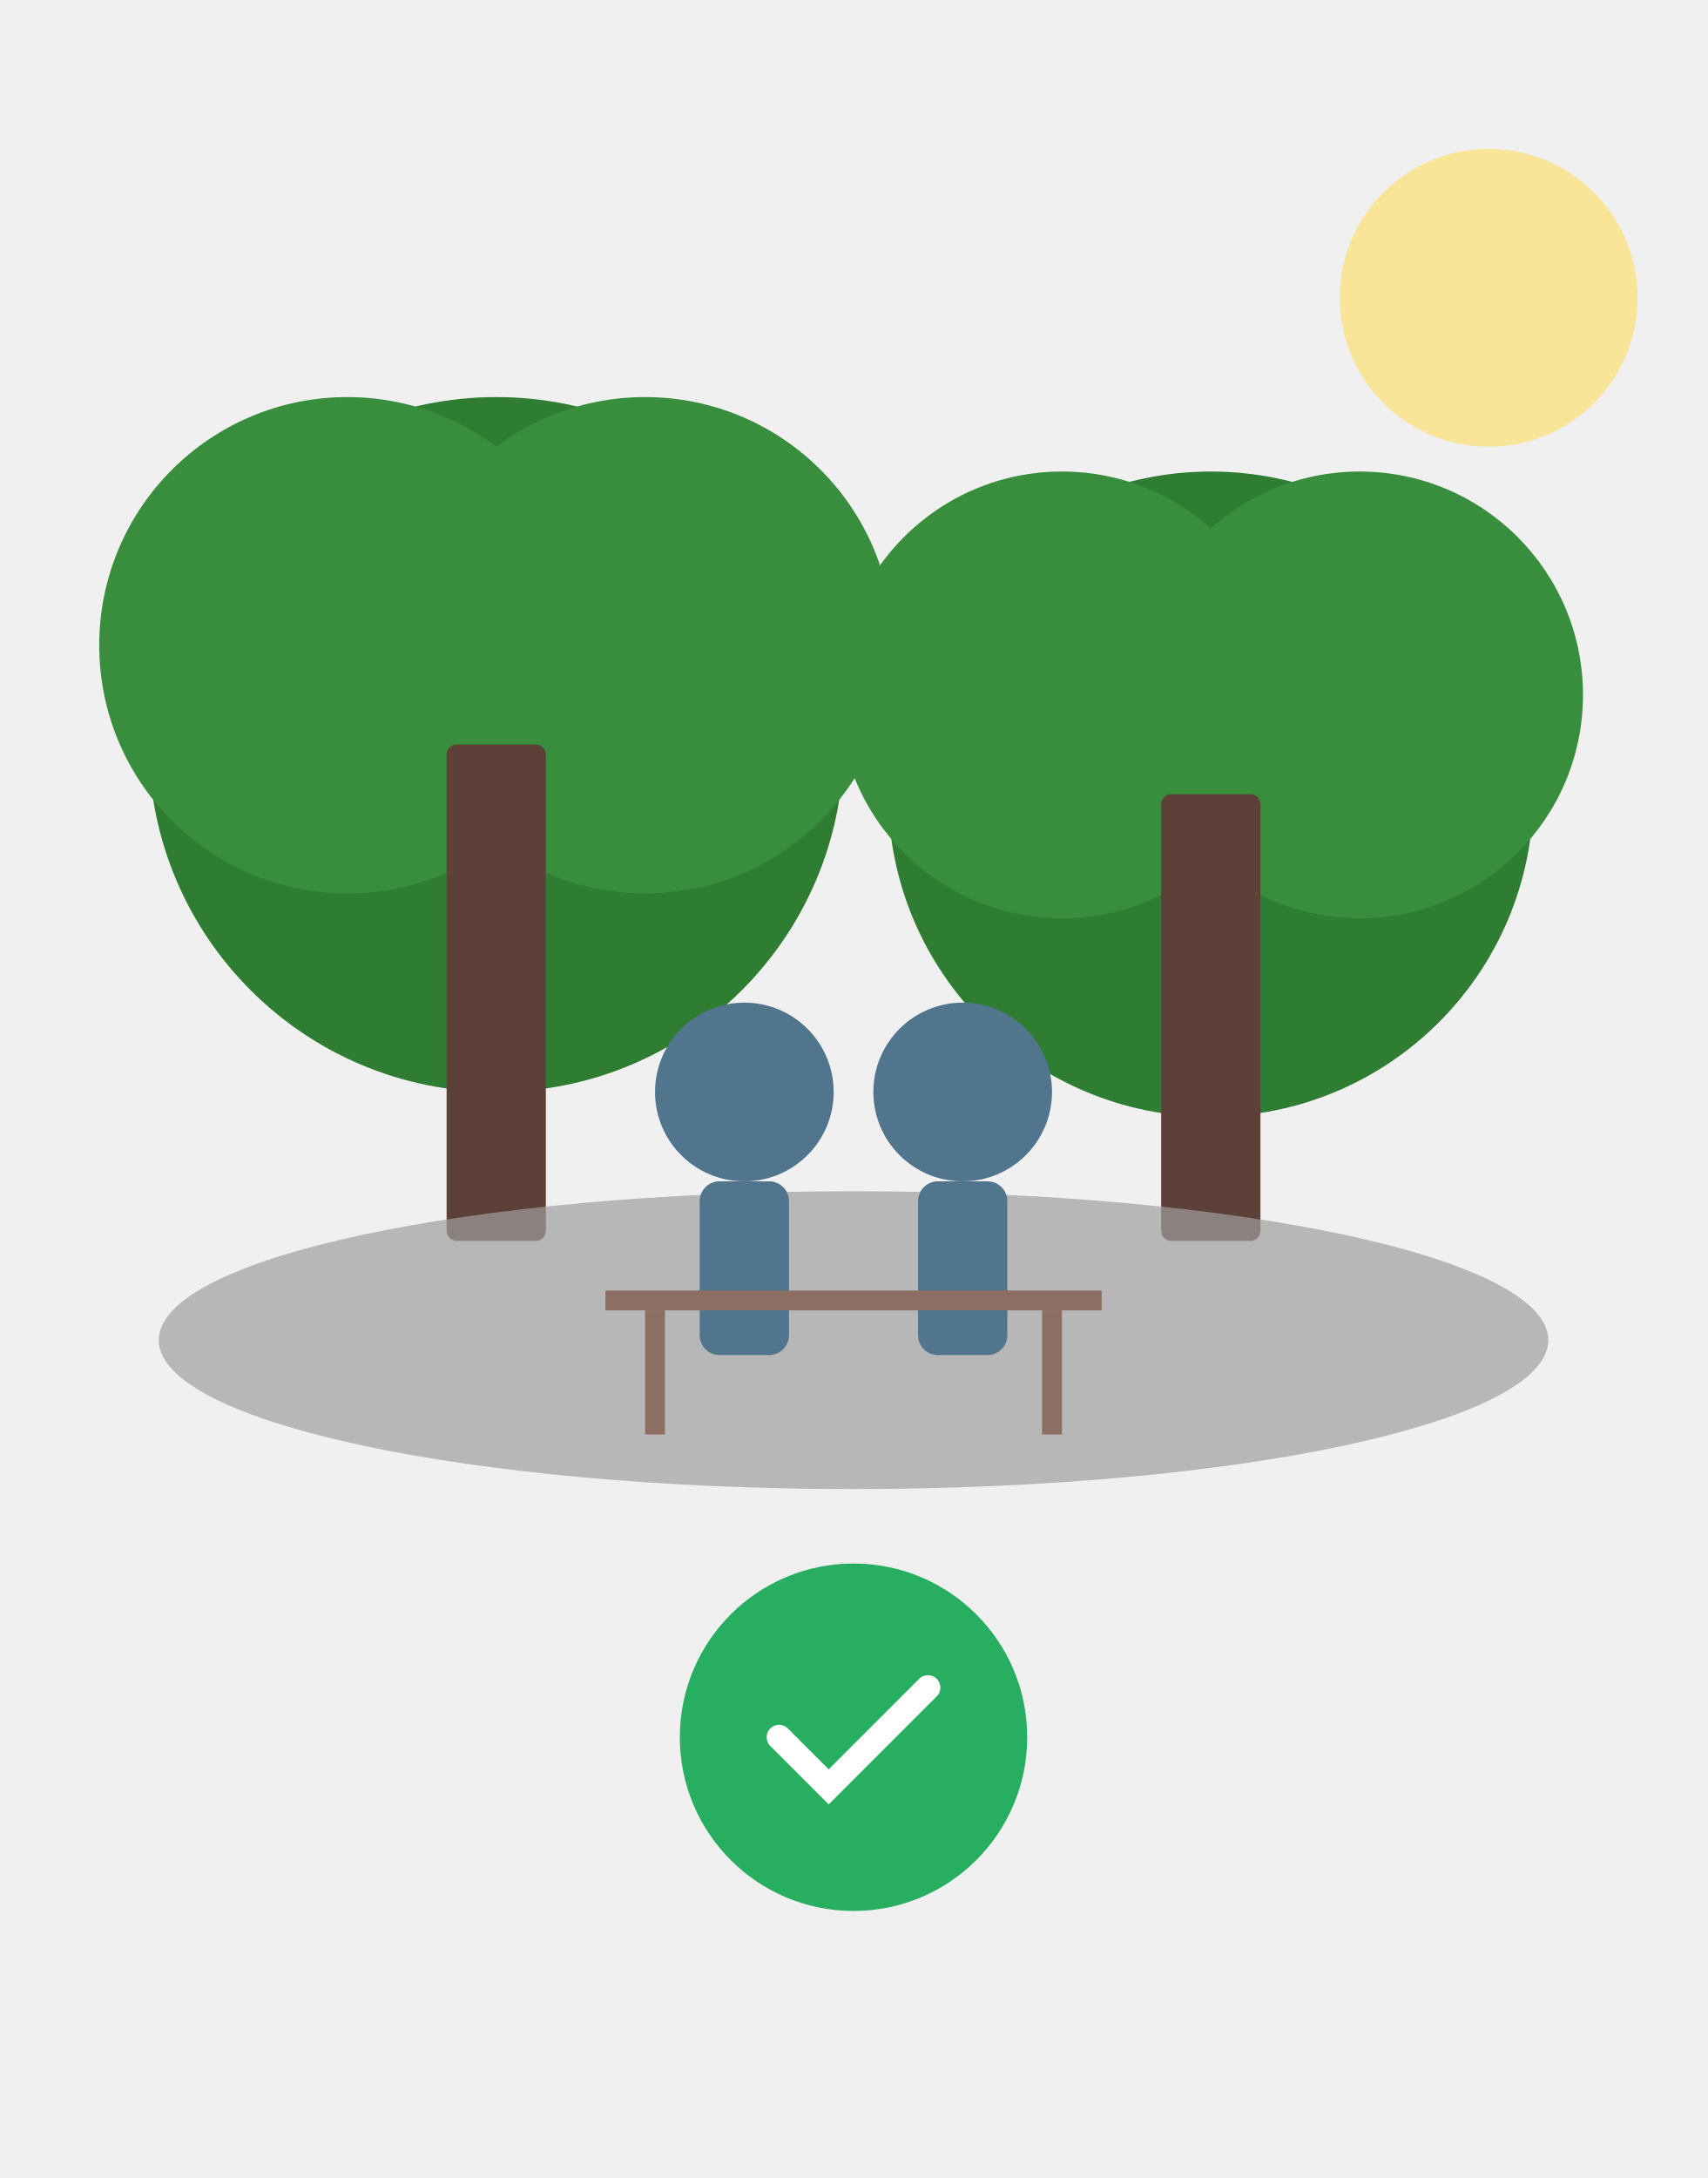
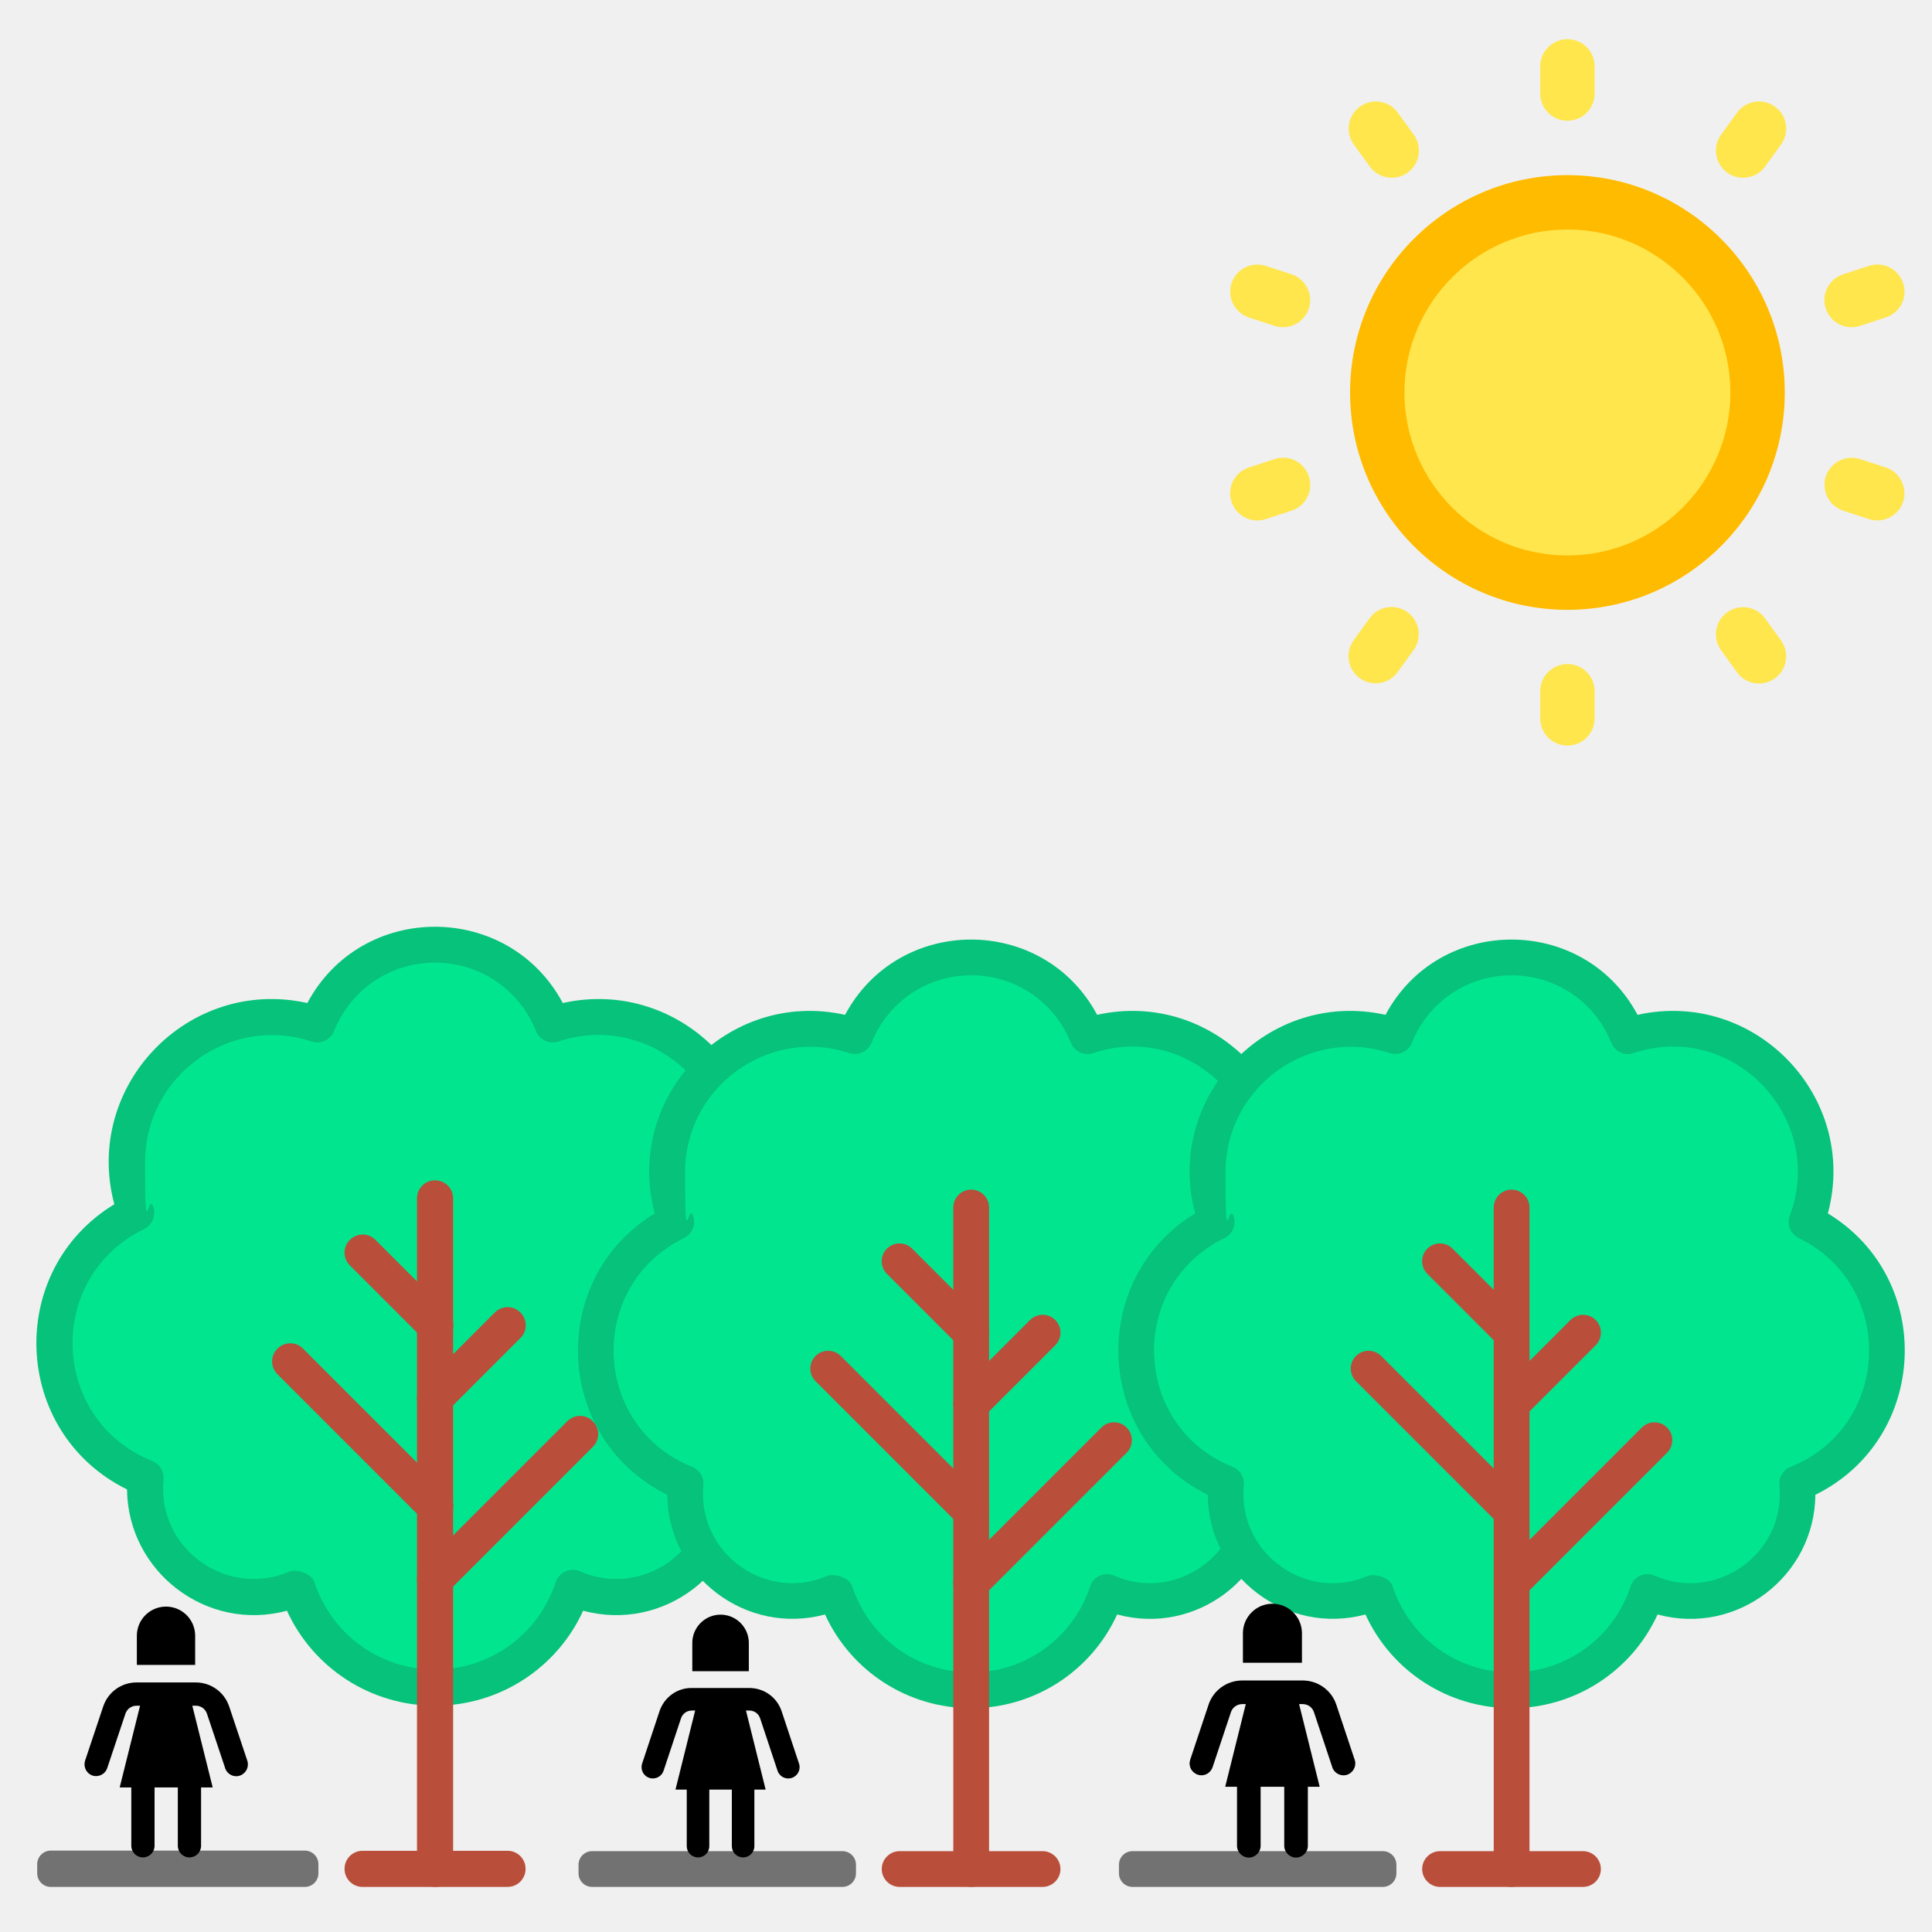
- <svg xmlns="http://www.w3.org/2000/svg" id="shade4" viewBox="0 0 344.1 438.8">
-   <circle cx="300" cy="60" r="30" fill="#ffd93d" opacity="0.5" />
+ <svg xmlns="http://www.w3.org/2000/svg" id="Calque_1" viewBox="0 0 1080 1080">
+   <circle cx="876.2" cy="219.4" r="106.3" fill="#ffe64d" />
+   <path d="M876.2,340.9c-67,0-121.5-54.5-121.5-121.5s54.5-121.5,121.5-121.5,121.5,54.5,121.5,121.5-54.5,121.5-121.5,121.5h0Zm0-212.6c-50.3,0-91.1,40.9-91.1,91.1s40.9,91.1,91.1,91.1,91.1-40.9,91.1-91.1-40.9-91.1-91.1-91.1Z" fill="#fb0" />
  <g>
-     <circle cx="100" cy="150" r="70" fill="#2e7d32" />
-     <circle cx="70" cy="130" r="50" fill="#388e3c" />
-     <circle cx="130" cy="130" r="50" fill="#388e3c" />
-     <rect x="90" y="150" width="20" height="100" fill="#5d4037" rx="2" />
-     <circle cx="244" cy="160" r="65" fill="#2e7d32" />
-     <circle cx="214" cy="140" r="45" fill="#388e3c" />
-     <circle cx="274" cy="140" r="45" fill="#388e3c" />
-     <rect x="234" y="160" width="20" height="90" fill="#5d4037" rx="2" />
+     <path d="M876.2,67.5c-8.4,0-15.2-6.8-15.2-15.2v-15.2c0-8.4,6.8-15.2,15.2-15.2s15.2,6.8,15.2,15.2v15.2c0,8.4-6.8,15.2-15.2,15.2Z" fill="#ffe64d" />
+     <path d="M765.7,93.1l-8.9-12.3c-4.9-6.8-3.4-16.3,3.4-21.2,6.8-4.9,16.3-3.4,21.2,3.4l8.9,12.3c4.9,6.8,3.4,16.3-3.4,21.2-6.8,4.9-16.3,3.4-21.2-3.4Z" fill="#ffe64d" />
+     <path d="M712.6,182.2l-14.4-4.7c-8-2.6-12.3-11.2-9.8-19.1,2.6-8,11.2-12.3,19.1-9.8l14.4,4.7c8,2.6,12.3,11.2,9.8,19.1-2.6,7.9-11.1,12.4-19.1,9.8Z" fill="#ffe64d" />
+     <path d="M688.4,280.4c-2.6-8,1.8-16.5,9.8-19.1l14.4-4.7c8-2.6,16.5,1.8,19.1,9.8,2.6,8-1.8,16.5-9.8,19.1l-14.4,4.7c-8,2.6-16.5-1.8-19.1-9.8h0Z" fill="#ffe64d" />
+     <path d="M760.1,379.1c-6.8-4.9-8.3-14.4-3.4-21.2l8.9-12.3c4.9-6.8,14.4-8.3,21.2-3.4,6.8,4.9,8.3,14.4,3.4,21.2l-8.9,12.3c-4.9,6.8-14.4,8.3-21.2,3.4Z" fill="#ffe64d" />
+     <path d="M876.2,416.8c-8.4,0-15.2-6.8-15.2-15.2v-15.2c0-8.4,6.8-15.2,15.2-15.2s15.2,6.8,15.2,15.2v15.2c0,8.4-6.8,15.2-15.2,15.2Z" fill="#ffe64d" />
+     <path d="M971,375.8l-8.9-12.3c-4.9-6.8-3.4-16.3,3.4-21.2,6.8-4.9,16.3-3.4,21.2,3.4l8.9,12.3c4.9,6.8,3.4,16.3-3.4,21.2-6.7,4.9-16.3,3.5-21.2-3.4Z" fill="#ffe64d" />
+     <path d="M1044.8,290.2l-14.4-4.7c-8-2.6-12.3-11.2-9.8-19.1,2.6-8,11.2-12.3,19.1-9.8l14.4,4.7c8,2.6,12.3,11.2,9.8,19.1-2.6,7.9-11.1,12.4-19.1,9.8Z" fill="#ffe64d" />
+     <path d="M1020.6,172.4c-2.6-8,1.8-16.5,9.8-19.1l14.4-4.7c8-2.6,16.5,1.8,19.1,9.8,2.6,8-1.8,16.5-9.8,19.1l-14.4,4.7c-8,2.6-16.5-1.8-19.1-9.8Z" fill="#ffe64d" />
+     <path d="M965.5,96.5c-6.8-4.9-8.3-14.4-3.4-21.2l8.9-12.3c4.9-6.8,14.4-8.3,21.2-3.4,6.8,4.9,8.3,14.4,3.4,21.2l-8.9,12.3c-4.9,6.8-14.4,8.3-21.2,3.4Z" fill="#ffe64d" />
  </g>
-   <ellipse cx="172" cy="270" rx="140" ry="30" fill="#9e9e9e" opacity="0.7" />
-   <g fill="#50758d">
-     <circle cx="150" cy="220" r="18" />
-     <rect x="141" y="238" width="18" height="35" rx="4" />
-     <circle cx="194" cy="220" r="18" />
-     <rect x="185" y="238" width="18" height="35" rx="4" />
+   <g>
+     <path d="M243.2,943.4c-35.9,0-66.3-23.4-77-55.7-41.8,18.3-89.1-14.7-84.8-61.5-29.8-12-50.9-41.1-50.9-75.2s18.6-59.8,45.6-72.9c-19.7-52.9,19.3-109.4,75.9-109.4s17.4,1.4,25.3,4.1c10.5-26.1,36-44.6,65.8-44.6s55.4,18.5,65.8,44.6c52-17.2,106.4,21.5,106.4,77s-1.8,19.5-5.1,28.4c27,13.1,45.6,40.8,45.6,72.9s-21.1,63.3-50.9,75.2c4.3,46.9-43,79.8-84.8,61.5-10.6,32.4-41.1,55.7-77,55.7h0Z" fill="#01e68e" />
+     <path d="M243.2,953.5c-36,0-68.1-21-82.8-53.1-44.8,12.1-88.9-21.7-89.4-67.8-64.4-31.8-68.1-122.3-7.1-159.4-17.6-66.1,41.4-127.3,107.9-112.5,30.4-56.9,112.4-56.8,142.8,0,66.5-14.8,125.5,46.4,107.9,112.5,61.1,37.2,57.2,127.7-7.1,159.4-.4,46.2-44.6,79.9-89.4,67.8-14.7,32.1-46.8,53.1-82.8,53.1h0Zm-67.4-69c9.6,29.2,36.7,48.8,67.4,48.8s57.8-19.6,67.4-48.8c1.9-5.7,8.2-8.5,13.7-6.1,35.1,15.3,74.3-12.6,70.7-51.3-.4-4.5,2.1-8.7,6.3-10.4,57.1-22.9,60-102.7,4.6-129.6-4.7-2.3-6.9-7.8-5.1-12.7,20.7-55.2-31.9-110.8-88.6-92.2-5.1,1.7-10.6-.9-12.6-5.9-9.3-23.2-31.4-38.2-56.4-38.2s-47.1,15-56.4,38.2c-2,5-7.5,7.5-12.6,5.9-45.8-15.1-93.1,19.2-93.1,67.4s1.5,16.9,4.5,24.8c1.8,4.9-.4,10.4-5.1,12.7-55.5,27-52.4,106.8,4.6,129.6,4.2,1.7,6.7,5.9,6.3,10.4-3.7,38.8,35.7,66.6,70.7,51.3,2.6-1.1,11.8,.4,13.7,6.1h0Z" fill="#06c27a" />
+     <path d="M243.2,1054.8c-5.6,0-10.1-4.5-10.1-10.1v-374.8c0-5.6,4.5-10.1,10.1-10.1s10.1,4.5,10.1,10.1v374.8c0,5.6-4.5,10.1-10.1,10.1h0Z" fill="#b94e3b" />
+     <path d="M236.1,889.8c-4-4-4-10.4,0-14.3l81-81c4-4,10.4-4,14.3,0,4,4,4,10.4,0,14.3l-81,81c-4,4-10.4,4-14.3,0Z" fill="#b94e3b" />
+     <path d="M236.1,788.5c-4-4-4-10.4,0-14.3l40.5-40.5c4-4,10.4-4,14.3,0,4,4,4,10.4,0,14.3l-40.5,40.5c-4,4-10.4,4-14.3,0Z" fill="#b94e3b" />
+     <path d="M236.1,849.2l-81-81c-4-4-4-10.4,0-14.3,4-4,10.4-4,14.3,0l81,81c4,4,4,10.4,0,14.3-4,4-10.4,4-14.3,0h0Z" fill="#b94e3b" />
+     <path d="M236.1,747.9l-40.5-40.5c-4-4-4-10.4,0-14.3,4-4,10.4-4,14.3,0l40.5,40.5c4,4,4,10.4,0,14.3-4,4-10.4,4-14.3,0Z" fill="#b94e3b" />
+     <path d="M283.7,1054.8h-81c-5.6,0-10.1-4.5-10.1-10.1s4.5-10.1,10.1-10.1h81c5.6,0,10.1,4.5,10.1,10.1,0,5.6-4.5,10.1-10.1,10.1Z" fill="#b94e3b" />
+     <rect x="20.8" y="1034.5" width="157.2" height="20.3" rx="7.6" ry="7.6" fill="#727272" />
  </g>
-   <rect x="122" y="260" width="100" height="4" fill="#8d6e63" />
-   <rect x="130" y="264" width="4" height="25" fill="#8d6e63" />
-   <rect x="210" y="264" width="4" height="25" fill="#8d6e63" />
-   <circle cx="172" cy="350" r="35" fill="#27ae60" />
-   <path d="M157,350 L167,360 L187,340" fill="none" stroke="#fff" stroke-width="5" stroke-linecap="round" />
+   <g>
+     <path d="M542.9,944.9c-35.4,0-65.4-23.1-75.9-55-41.3,18-87.9-14.5-83.7-60.7-29.4-11.8-50.2-40.6-50.2-74.2s18.4-59,45-71.9c-19.4-52.2,19.1-108,74.9-108s17.1,1.4,25,4c10.3-25.8,35.5-44,65-44s54.6,18.2,65,44c51.3-17,104.9,21.2,104.9,75.9s-1.8,19.3-5.1,28c26.6,13,45,40.3,45,71.9s-20.8,62.4-50.2,74.2c4.2,46.2-42.4,78.7-83.7,60.7-10.5,31.9-40.5,55-75.9,55h0Z" fill="#01e68e" />
+     <path d="M542.9,954.9c-35.5,0-67.2-20.7-81.7-52.4-44.2,11.9-87.8-21.4-88.2-66.9-63.5-31.4-67.1-120.7-7-157.3-17.4-65.2,40.8-125.6,106.4-111,30-56.1,110.9-56.1,140.9,0,65.6-14.6,123.8,45.8,106.4,111,60.3,36.7,56.4,126-7,157.3-.4,45.6-44,78.9-88.2,66.9-14.5,31.7-46.2,52.4-81.7,52.4h0Zm-66.5-68.1c9.5,28.8,36.2,48.1,66.5,48.1s57-19.3,66.5-48.1c1.8-5.6,8.1-8.4,13.5-6,34.6,15.1,73.3-12.4,69.7-50.6-.4-4.4,2.1-8.6,6.2-10.2,56.3-22.5,59.2-101.3,4.6-127.9-4.6-2.3-6.8-7.7-5-12.5,20.4-54.5-31.5-109.4-87.4-90.9-5,1.7-10.4-.9-12.4-5.8-9.2-22.9-31-37.7-55.7-37.7s-46.5,14.8-55.7,37.7c-2,4.9-7.4,7.4-12.4,5.8-45.2-14.9-91.8,19-91.8,66.4s1.5,16.7,4.4,24.5c1.8,4.8-.4,10.2-5,12.5-54.7,26.6-51.7,105.4,4.6,127.9,4.1,1.6,6.6,5.8,6.2,10.2-3.6,38.3,35.2,65.7,69.7,50.6,2.5-1.1,11.7,.4,13.5,6h0Z" fill="#06c27a" />
+     <path d="M542.9,1054.8c-5.5,0-10-4.5-10-10v-369.8c0-5.5,4.5-10,10-10s10,4.5,10,10v369.8c0,5.5-4.5,10-10,10h0Z" fill="#b94e3b" />
+     <path d="M535.8,892c-3.9-3.9-3.9-10.2,0-14.1l79.9-79.9c3.9-3.9,10.2-3.9,14.1,0,3.9,3.9,3.9,10.2,0,14.1l-79.9,79.9c-3.9,3.9-10.2,3.9-14.1,0Z" fill="#b94e3b" />
+     <path d="M535.8,792c-3.9-3.9-3.9-10.2,0-14.1l40-40c3.9-3.9,10.2-3.9,14.1,0,3.9,3.9,3.9,10.2,0,14.1l-40,40c-3.9,3.9-10.2,3.9-14.1,0Z" fill="#b94e3b" />
+     <path d="M535.8,852l-79.9-79.9c-3.9-3.9-3.9-10.2,0-14.1,3.9-3.9,10.2-3.9,14.1,0l79.9,79.9c3.9,3.9,3.9,10.2,0,14.1-3.9,3.9-10.2,3.9-14.1,0h0Z" fill="#b94e3b" />
+     <path d="M535.8,752.1l-40-40c-3.9-3.9-3.9-10.2,0-14.1,3.9-3.9,10.2-3.9,14.1,0l40,40c3.9,3.9,3.9,10.2,0,14.1-3.9,3.9-10.2,3.9-14.1,0Z" fill="#b94e3b" />
+     <path d="M582.8,1054.8h-79.9c-5.5,0-10-4.5-10-10s4.5-10,10-10h79.9c5.5,0,10,4.5,10,10,0,5.5-4.5,10-10,10Z" fill="#b94e3b" />
+     <rect x="323.4" y="1034.8" width="155.1" height="20" rx="7.6" ry="7.6" fill="#727272" />
+   </g>
+   <g>
+     <path d="M845,944.9c-35.4,0-65.4-23.1-75.9-55-41.3,18-87.9-14.5-83.7-60.7-29.4-11.8-50.2-40.6-50.2-74.2s18.4-59,45-71.9c-19.4-52.2,19.1-108,74.9-108s17.1,1.4,25,4c10.3-25.8,35.5-44,65-44s54.6,18.2,65,44c51.3-17,104.9,21.2,104.9,75.9s-1.8,19.3-5.1,28c26.6,13,45,40.3,45,71.9s-20.8,62.4-50.2,74.2c4.2,46.2-42.4,78.7-83.7,60.7-10.5,31.9-40.5,55-75.9,55h0Z" fill="#01e68e" />
+     <path d="M845,954.9c-35.5,0-67.2-20.7-81.7-52.4-44.2,11.9-87.8-21.4-88.2-66.9-63.5-31.4-67.1-120.7-7-157.3-17.4-65.2,40.8-125.6,106.4-111,30-56.1,110.9-56.1,140.9,0,65.6-14.6,123.8,45.8,106.4,111,60.3,36.7,56.4,126-7,157.3-.4,45.6-44,78.9-88.2,66.9-14.5,31.7-46.2,52.4-81.7,52.4h0Zm-66.5-68.1c9.5,28.8,36.2,48.1,66.5,48.1s57-19.3,66.5-48.1c1.8-5.6,8.1-8.4,13.5-6,34.6,15.1,73.3-12.4,69.7-50.6-.4-4.4,2.1-8.6,6.2-10.2,56.3-22.5,59.2-101.3,4.6-127.9-4.6-2.3-6.8-7.7-5-12.5,20.4-54.5-31.5-109.4-87.4-90.9-5,1.7-10.4-.9-12.4-5.8-9.2-22.9-31-37.7-55.7-37.7s-46.5,14.8-55.7,37.7c-2,4.9-7.4,7.4-12.4,5.8-45.2-14.9-91.8,19-91.8,66.4s1.5,16.7,4.4,24.5c1.8,4.8-.4,10.2-5,12.5-54.7,26.6-51.7,105.4,4.6,127.9,4.1,1.6,6.6,5.8,6.2,10.2-3.6,38.3,35.2,65.7,69.7,50.6,2.5-1.1,11.7,.4,13.5,6h0Z" fill="#06c27a" />
+     <path d="M845,1054.8c-5.5,0-10-4.5-10-10v-369.8c0-5.5,4.5-10,10-10s10,4.5,10,10v369.8c0,5.5-4.5,10-10,10h0Z" fill="#b94e3b" />
+     <path d="M837.9,892c-3.9-3.9-3.9-10.2,0-14.1l79.9-79.9c3.9-3.9,10.2-3.9,14.1,0,3.9,3.9,3.9,10.2,0,14.1l-79.9,79.9c-3.9,3.9-10.2,3.9-14.1,0Z" fill="#b94e3b" />
+     <path d="M837.9,792c-3.9-3.9-3.9-10.2,0-14.1l40-40c3.9-3.9,10.2-3.9,14.1,0,3.9,3.9,3.9,10.2,0,14.1l-40,40c-3.9,3.9-10.2,3.9-14.1,0Z" fill="#b94e3b" />
+     <path d="M837.9,852l-79.9-79.9c-3.9-3.9-3.9-10.2,0-14.1,3.9-3.9,10.2-3.9,14.1,0l79.9,79.9c3.9,3.9,3.9,10.2,0,14.1-3.9,3.9-10.2,3.9-14.1,0h0Z" fill="#b94e3b" />
+     <path d="M837.9,752.1l-40-40c-3.9-3.9-3.9-10.2,0-14.1,3.9-3.9,10.2-3.9,14.1,0l40,40c3.9,3.9,3.9,10.2,0,14.1-3.9,3.9-10.2,3.9-14.1,0Z" fill="#b94e3b" />
+     <path d="M884.9,1054.8h-79.9c-5.5,0-10-4.5-10-10s4.5-10,10-10h79.9c5.5,0,10,4.5,10,10,0,5.5-4.5,10-10,10Z" fill="#b94e3b" />
+     <rect x="625.5" y="1034.8" width="155.1" height="20" rx="7.6" ry="7.6" fill="#727272" />
+   </g>
+   <path d="M76.1,940.5h33.4c8.4,0,15.9,5.4,18.6,13.4l10.1,30.2c1.2,3.4-.5,7.1-3.9,8.4s-7.1-.5-8.4-3.9c0-.1,0-.2-.1-.4l-10.1-30.2c-.9-2.7-3.4-4.5-6.2-4.5h-2l11.4,45.7h-6.5v32.6c0,3.6-2.9,6.5-6.5,6.5s-6.5-2.9-6.5-6.5v-32.6h-13v32.6c0,3.6-2.9,6.5-6.5,6.5s-6.5-2.9-6.5-6.5v-32.6h-6.5l11.4-45.7h-2c-2.8,0-5.3,1.8-6.2,4.5l-10.1,30.2c-1,3.4-4.7,5.4-8.1,4.4-3.4-1-5.4-4.7-4.4-8.1,0-.1,0-.2,.1-.4l10.1-30.2c2.7-8,10.1-13.4,18.6-13.4h0Zm16.7-42.4c-9,0-16.3,7.3-16.3,16.3v16.3h32.6v-16.3c0-9-7.3-16.3-16.3-16.3Z" />
+   <path d="M386.6,943.6h32.3c8.2,0,15.4,5.2,18,12.9l9.7,29.2c1.2,3.3-.5,6.9-3.8,8.1s-6.9-.5-8.1-3.8c0-.1,0-.2-.1-.3l-9.7-29.2c-.9-2.6-3.3-4.3-6-4.3h-1.9l11,44.2h-6.3v31.6c0,3.5-2.8,6.3-6.3,6.3s-6.3-2.8-6.3-6.3v-31.6h-12.6v31.6c0,3.5-2.8,6.3-6.3,6.3s-6.3-2.8-6.3-6.3v-31.6h-6.3l11-44.2h-1.9c-2.7,0-5.1,1.7-6,4.3l-9.7,29.2c-1,3.3-4.5,5.2-7.9,4.2-3.3-1-5.2-4.5-4.2-7.9,0-.1,0-.2,.1-.3l9.7-29.2c2.6-7.7,9.8-13,18-12.9h0Zm16.2-41c-8.7,0-15.8,7.1-15.8,15.8v15.8h31.6v-15.8c0-8.7-7.1-15.8-15.8-15.8Z" />
+   <path d="M694.4,939.4h33.8c8.5,0,16.1,5.4,18.8,13.5l10.2,30.6c1.3,3.4-.5,7.2-3.9,8.5s-7.2-.5-8.5-3.9c0-.1,0-.2-.1-.4l-10.2-30.6c-.9-2.7-3.4-4.5-6.3-4.5h-2l11.5,46.2h-6.6v33c0,3.6-3,6.6-6.6,6.6s-6.6-3-6.6-6.6v-33h-13.2v33c0,3.6-3,6.6-6.6,6.6s-6.6-3-6.6-6.6v-33h-6.6l11.5-46.2h-2c-2.8,0-5.4,1.8-6.3,4.5l-10.2,30.6c-1.1,3.5-4.7,5.5-8.2,4.4-3.5-1.1-5.5-4.7-4.4-8.2,0-.1,0-.2,.1-.4l10.2-30.6c2.7-8.1,10.3-13.5,18.8-13.5h0Zm16.9-42.9c-9.1,0-16.5,7.4-16.5,16.5v16.5h33v-16.5c0-9.1-7.4-16.5-16.5-16.5Z" />
</svg>
